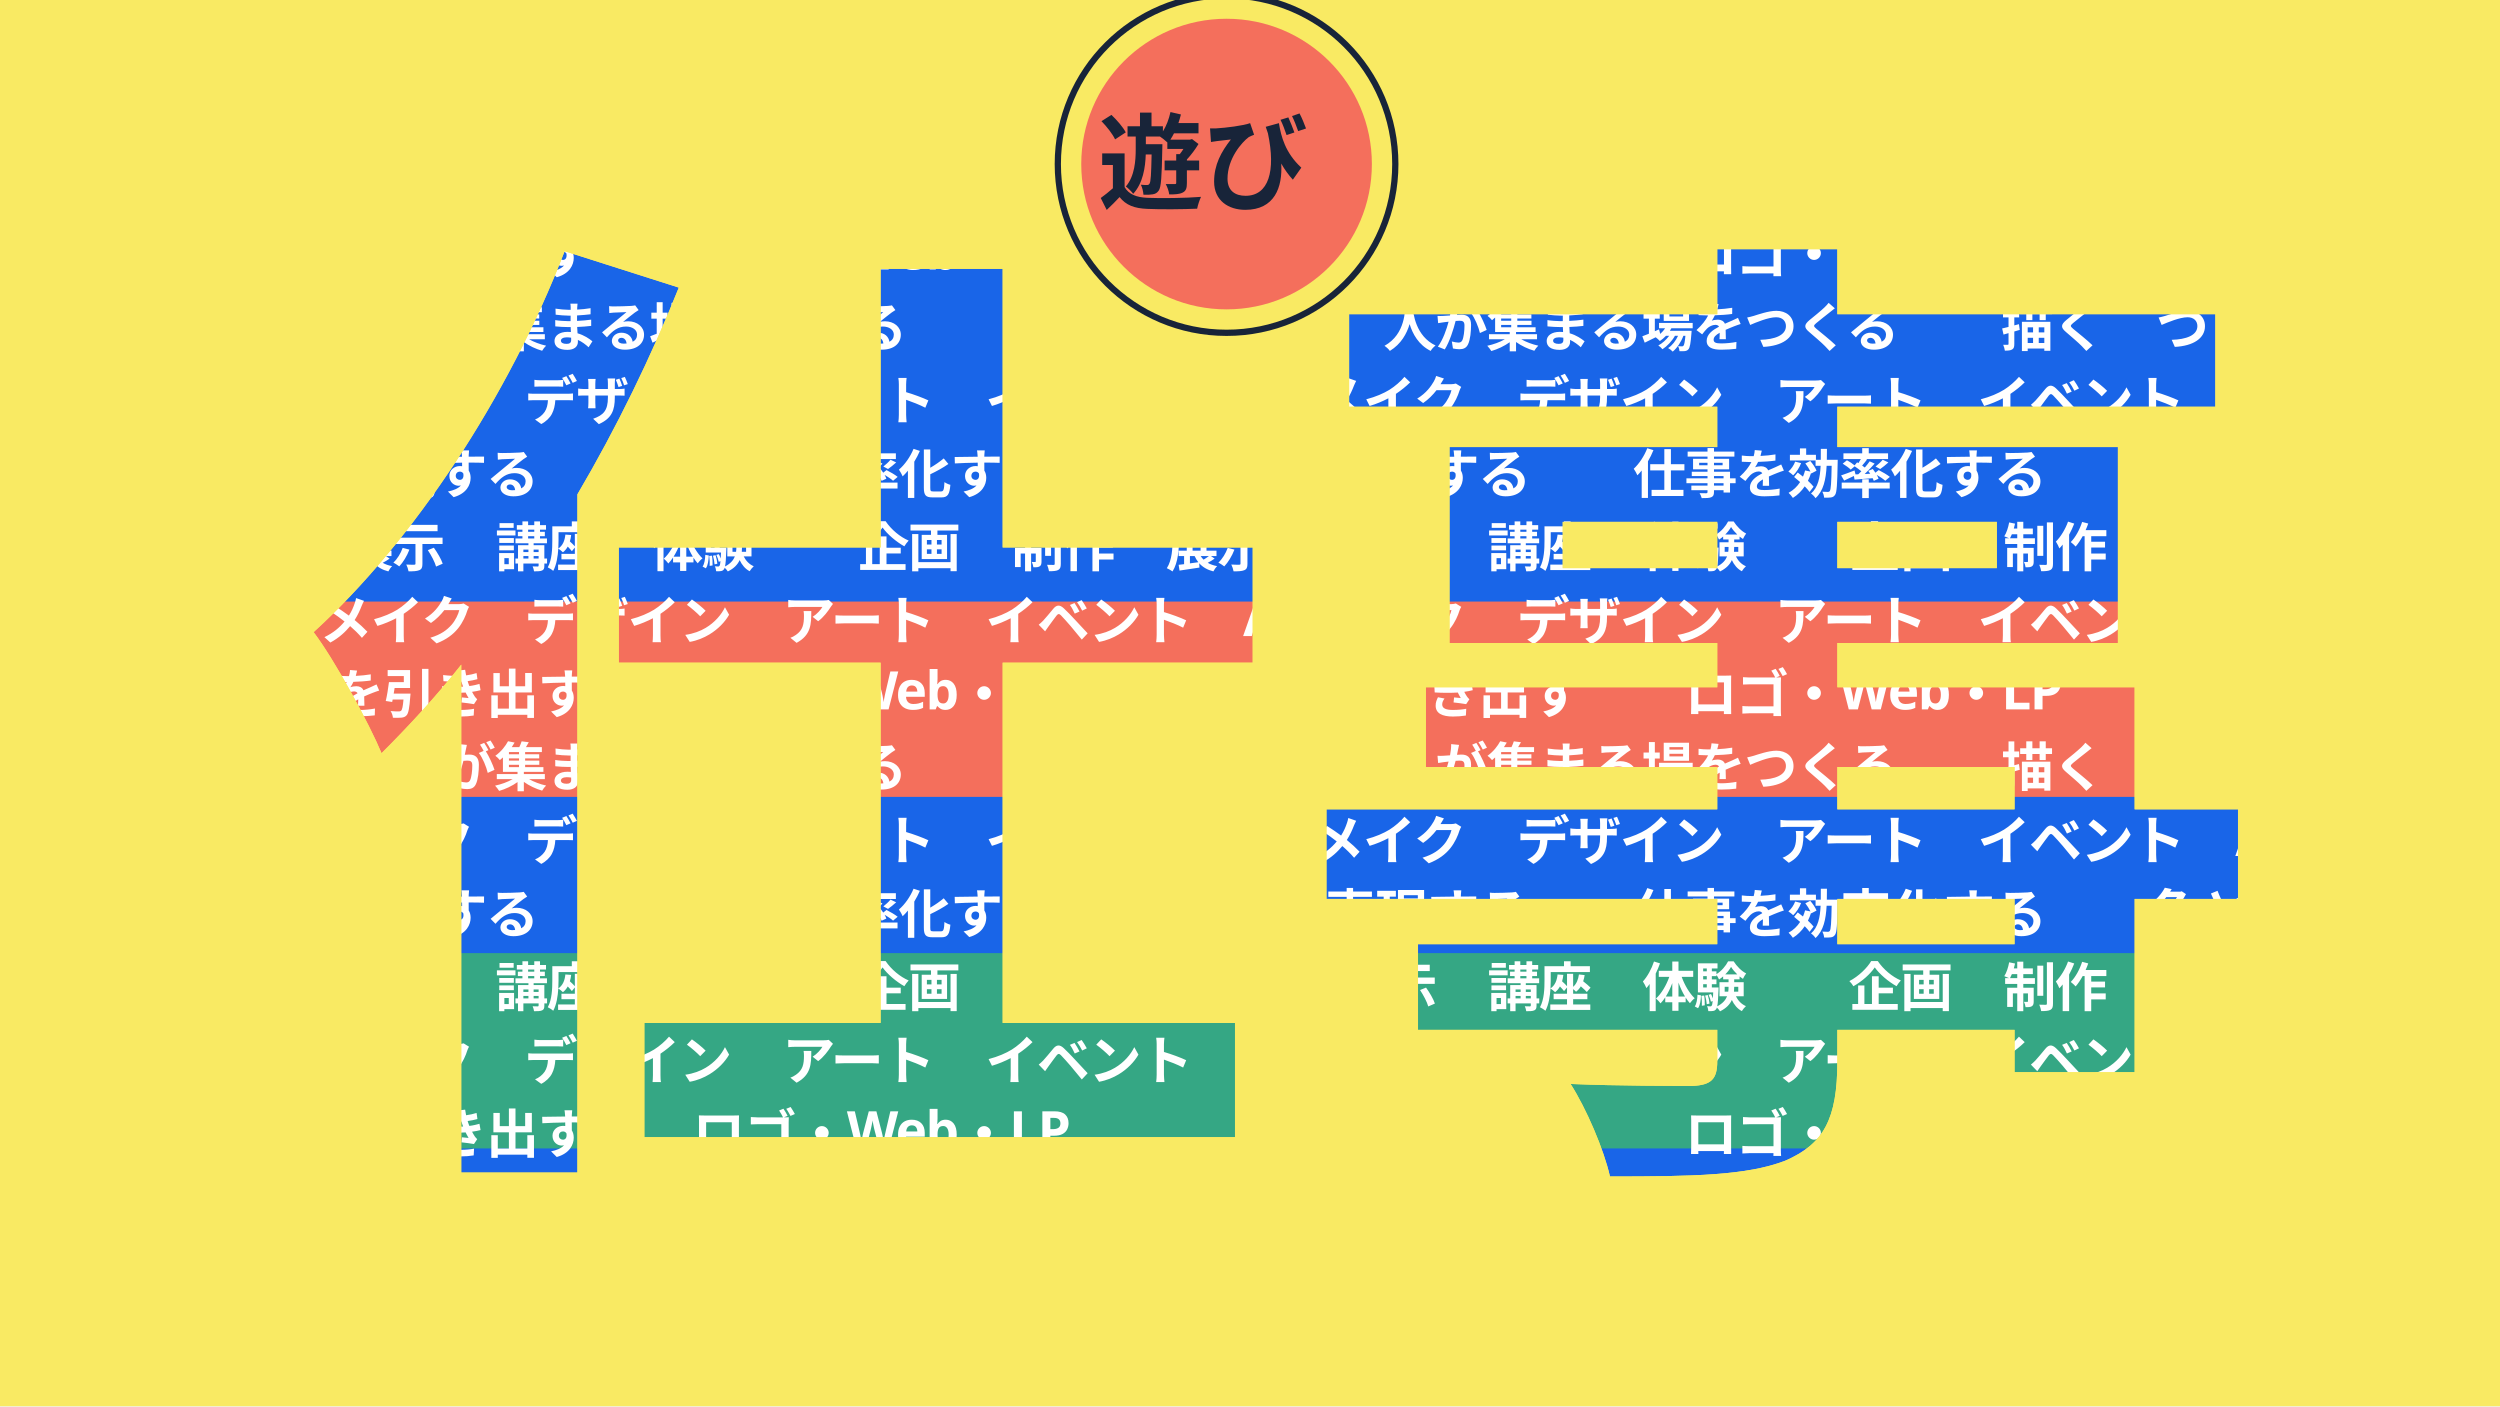
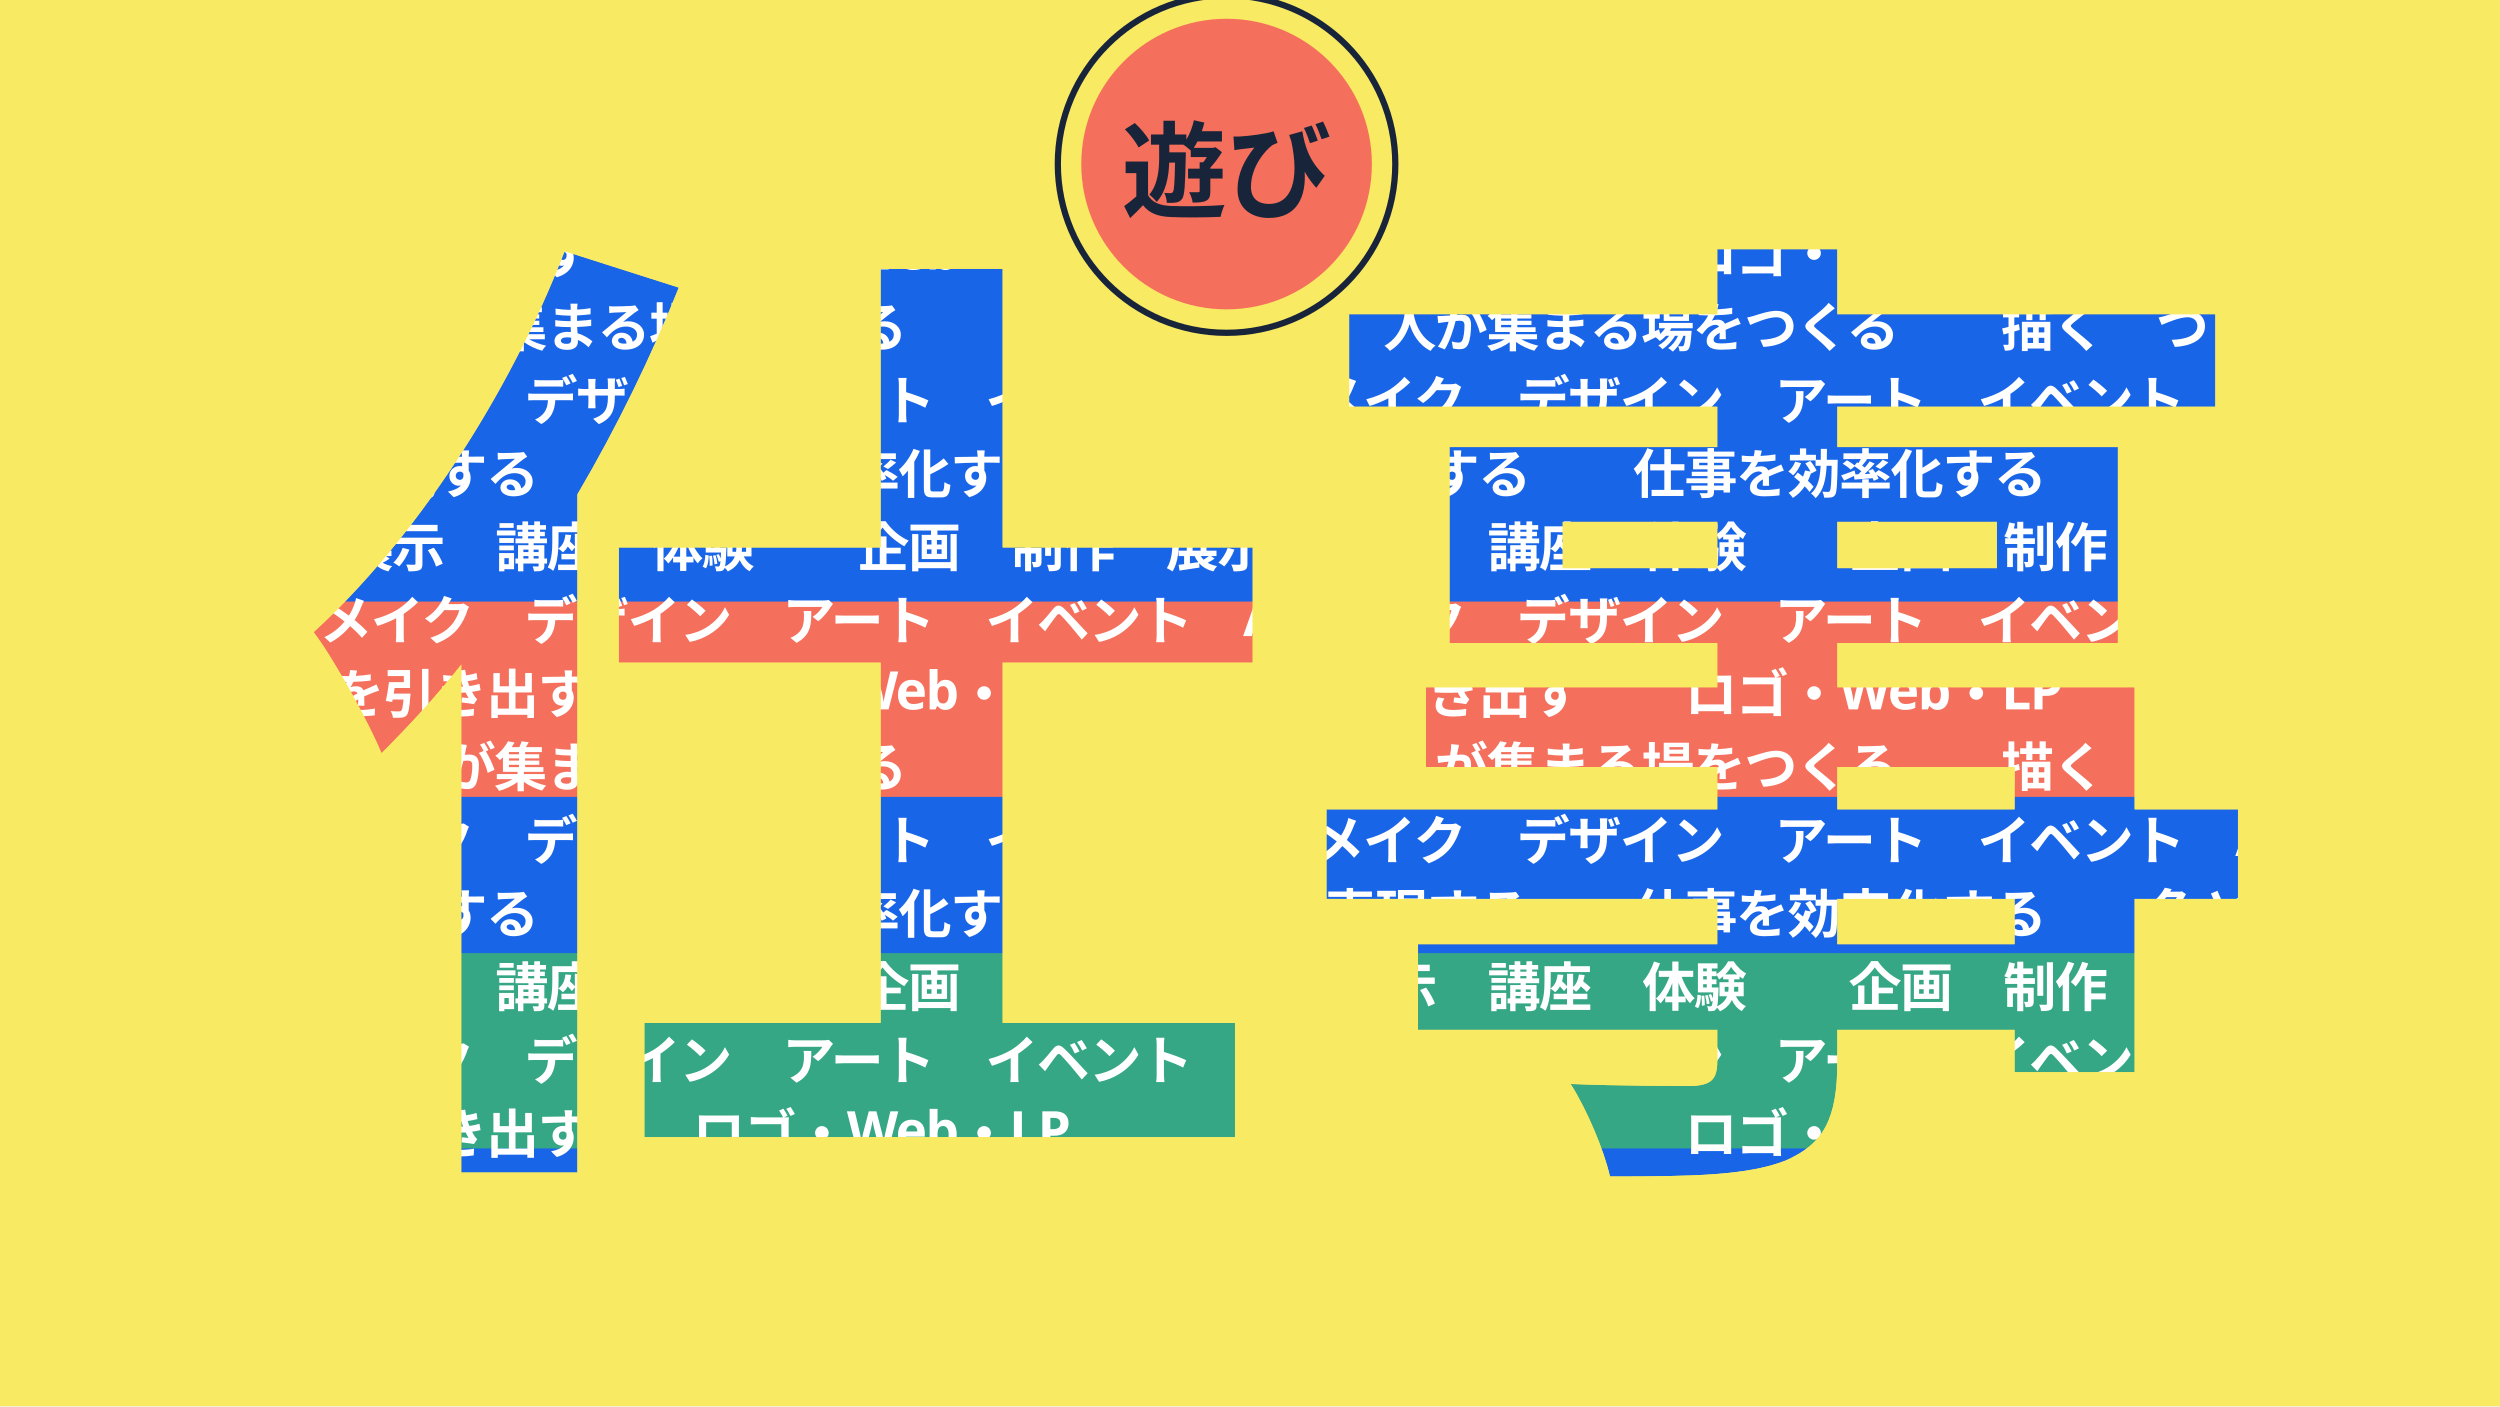
<svg xmlns="http://www.w3.org/2000/svg" class="poster" width="1600" height="900" viewBox="0 0 1600 900" role="img" aria-label="仕事内容を詰めたポップな仕事ポスター">
  <defs>
    <mask id="reveal-a" maskUnits="userSpaceOnUse">
      <rect class="reveal reveal-a" x="0" y="0" width="1600" height="900" fill="white" />
    </mask>
    <mask id="reveal-b" maskUnits="userSpaceOnUse">
      <rect class="reveal reveal-b" x="0" y="0" width="1600" height="900" fill="white" />
    </mask>
  </defs>
  <rect width="1600" height="900" fill="#f9ea63" />
  <circle class="seal-fill" cx="785" cy="105" r="93" fill="#f46f5c" />
  <circle class="seal-ring" cx="785" cy="105" r="108" fill="none" stroke="#182439" stroke-width="4" />
-   <text class="seal-word" x="703" y="129" font-family="Hiragino Kaku Gothic Std, Hiragino Sans, Yu Gothic, sans-serif" font-weight="900" font-size="67" fill="#182439">遊び</text>
+   <text class="seal-word" x="785" y="105" text-anchor="middle" dominant-baseline="central" font-family="Hiragino Kaku Gothic Std, Hiragino Sans, Yu Gothic, sans-serif" font-weight="900" font-size="67" fill="#182439">遊び</text>
  <clipPath id="work2a">
    <text x="190" y="695" font-family="Hiragino Kaku Gothic Std, Hiragino Sans, Yu Gothic, sans-serif" font-weight="900" font-size="630">仕</text>
  </clipPath>
  <g class="letter letter-a" clip-path="url(#work2a)" mask="url(#reveal-a)">
    <rect x="0" y="0" width="1600" height="900" fill="#1965e8" />
    <path d="M0 385H1600V510H0Z" fill="#f46f5c" />
    <path d="M0 610H1600V735H0Z" fill="#35a784" />
    <text x="140" y="128" font-family="Hiragino Kaku Gothic Std, Hiragino Sans, Yu Gothic, sans-serif" font-weight="700" font-size="34" fill="#ffffff" letter-spacing="-1">ヘアメイク　デザイン　アート　イベント　AI　　ヘアメイク　デザイン　アート　イベント　AI　　ヘアメイク　デザイン　アート　イベント　AI　　ヘアメイク　デザイン　アート　イベント　AI　　</text>
    <text x="80" y="174.92" font-family="Hiragino Kaku Gothic Std, Hiragino Sans, Yu Gothic, sans-serif" font-weight="700" font-size="34" fill="#ffffff" letter-spacing="-1">人の魅力を引き出す　　ロゴ・Web・LP　　　人の魅力を引き出す　　ロゴ・Web・LP　　　人の魅力を引き出す　　ロゴ・Web・LP　　　人の魅力を引き出す　　ロゴ・Web・LP　　　</text>
    <text x="20" y="221.84" font-family="Hiragino Kaku Gothic Std, Hiragino Sans, Yu Gothic, sans-serif" font-weight="700" font-size="34" fill="#ffffff" letter-spacing="-1">描く　つくる　人が集まる場をつくる　　描く　つくる　人が集まる場をつくる　　描く　つくる　人が集まる場をつくる　　描く　つくる　人が集まる場をつくる　　</text>
    <text x="140" y="268.76" font-family="Hiragino Kaku Gothic Std, Hiragino Sans, Yu Gothic, sans-serif" font-weight="700" font-size="34" fill="#ffffff" letter-spacing="-1">ヘアメイク　デザイン　アート　イベント　AI　　ヘアメイク　デザイン　アート　イベント　AI　　ヘアメイク　デザイン　アート　イベント　AI　　ヘアメイク　デザイン　アート　イベント　AI　　</text>
    <text x="80" y="315.68" font-family="Hiragino Kaku Gothic Std, Hiragino Sans, Yu Gothic, sans-serif" font-weight="700" font-size="34" fill="#ffffff" letter-spacing="-1">色と形で表現する　　仕事を効率化する　　色と形で表現する　　仕事を効率化する　　色と形で表現する　　仕事を効率化する　　色と形で表現する　　仕事を効率化する　　</text>
    <text x="20" y="362.6" font-family="Hiragino Kaku Gothic Std, Hiragino Sans, Yu Gothic, sans-serif" font-weight="700" font-size="34" fill="#ffffff" letter-spacing="-1">企画　制作　展示　講座　体験　　企画　制作　展示　講座　体験　　企画　制作　展示　講座　体験　　企画　制作　展示　講座　体験　　</text>
    <text x="140" y="409.52" font-family="Hiragino Kaku Gothic Std, Hiragino Sans, Yu Gothic, sans-serif" font-weight="700" font-size="34" fill="#ffffff" letter-spacing="-1">ヘアメイク　デザイン　アート　イベント　AI　　ヘアメイク　デザイン　アート　イベント　AI　　ヘアメイク　デザイン　アート　イベント　AI　　ヘアメイク　デザイン　アート　イベント　AI　　</text>
    <text x="80" y="456.44" font-family="Hiragino Kaku Gothic Std, Hiragino Sans, Yu Gothic, sans-serif" font-weight="700" font-size="34" fill="#ffffff" letter-spacing="-1">人の魅力を引き出す　　ロゴ・Web・LP　　　人の魅力を引き出す　　ロゴ・Web・LP　　　人の魅力を引き出す　　ロゴ・Web・LP　　　人の魅力を引き出す　　ロゴ・Web・LP　　　</text>
    <text x="20" y="503.36" font-family="Hiragino Kaku Gothic Std, Hiragino Sans, Yu Gothic, sans-serif" font-weight="700" font-size="34" fill="#ffffff" letter-spacing="-1">描く　つくる　人が集まる場をつくる　　描く　つくる　人が集まる場をつくる　　描く　つくる　人が集まる場をつくる　　描く　つくる　人が集まる場をつくる　　</text>
    <text x="140" y="550.28" font-family="Hiragino Kaku Gothic Std, Hiragino Sans, Yu Gothic, sans-serif" font-weight="700" font-size="34" fill="#ffffff" letter-spacing="-1">ヘアメイク　デザイン　アート　イベント　AI　　ヘアメイク　デザイン　アート　イベント　AI　　ヘアメイク　デザイン　アート　イベント　AI　　ヘアメイク　デザイン　アート　イベント　AI　　</text>
    <text x="80" y="597.2" font-family="Hiragino Kaku Gothic Std, Hiragino Sans, Yu Gothic, sans-serif" font-weight="700" font-size="34" fill="#ffffff" letter-spacing="-1">色と形で表現する　　仕事を効率化する　　色と形で表現する　　仕事を効率化する　　色と形で表現する　　仕事を効率化する　　色と形で表現する　　仕事を効率化する　　</text>
    <text x="20" y="644.12" font-family="Hiragino Kaku Gothic Std, Hiragino Sans, Yu Gothic, sans-serif" font-weight="700" font-size="34" fill="#ffffff" letter-spacing="-1">企画　制作　展示　講座　体験　　企画　制作　展示　講座　体験　　企画　制作　展示　講座　体験　　企画　制作　展示　講座　体験　　</text>
    <text x="140" y="691.04" font-family="Hiragino Kaku Gothic Std, Hiragino Sans, Yu Gothic, sans-serif" font-weight="700" font-size="34" fill="#ffffff" letter-spacing="-1">ヘアメイク　デザイン　アート　イベント　AI　　ヘアメイク　デザイン　アート　イベント　AI　　ヘアメイク　デザイン　アート　イベント　AI　　ヘアメイク　デザイン　アート　イベント　AI　　</text>
    <text x="80" y="737.96" font-family="Hiragino Kaku Gothic Std, Hiragino Sans, Yu Gothic, sans-serif" font-weight="700" font-size="34" fill="#ffffff" letter-spacing="-1">人の魅力を引き出す　　ロゴ・Web・LP　　　人の魅力を引き出す　　ロゴ・Web・LP　　　人の魅力を引き出す　　ロゴ・Web・LP　　　人の魅力を引き出す　　ロゴ・Web・LP　　　</text>
    <text x="20" y="784.88" font-family="Hiragino Kaku Gothic Std, Hiragino Sans, Yu Gothic, sans-serif" font-weight="700" font-size="34" fill="#ffffff" letter-spacing="-1">描く　つくる　人が集まる場をつくる　　描く　つくる　人が集まる場をつくる　　描く　つくる　人が集まる場をつくる　　描く　つくる　人が集まる場をつくる　　</text>
    <text x="140" y="831.8" font-family="Hiragino Kaku Gothic Std, Hiragino Sans, Yu Gothic, sans-serif" font-weight="700" font-size="34" fill="#ffffff" letter-spacing="-1">ヘアメイク　デザイン　アート　イベント　AI　　ヘアメイク　デザイン　アート　イベント　AI　　ヘアメイク　デザイン　アート　イベント　AI　　ヘアメイク　デザイン　アート　イベント　AI　　</text>
  </g>
  <clipPath id="work2b">
    <text x="825" y="695" font-family="Hiragino Kaku Gothic Std, Hiragino Sans, Yu Gothic, sans-serif" font-weight="900" font-size="630">事</text>
  </clipPath>
  <g class="letter letter-b" clip-path="url(#work2b)" mask="url(#reveal-b)">
    <rect x="0" y="0" width="1600" height="900" fill="#1965e8" />
    <path d="M0 385H1600V510H0Z" fill="#f46f5c" />
    <path d="M0 610H1600V735H0Z" fill="#35a784" />
    <text x="775" y="128" font-family="Hiragino Kaku Gothic Std, Hiragino Sans, Yu Gothic, sans-serif" font-weight="700" font-size="34" fill="#ffffff" letter-spacing="-1">ヘアメイク　デザイン　アート　イベント　AI　　ヘアメイク　デザイン　アート　イベント　AI　　ヘアメイク　デザイン　アート　イベント　AI　　ヘアメイク　デザイン　アート　イベント　AI　　</text>
    <text x="715" y="174.92" font-family="Hiragino Kaku Gothic Std, Hiragino Sans, Yu Gothic, sans-serif" font-weight="700" font-size="34" fill="#ffffff" letter-spacing="-1">人の魅力を引き出す　　ロゴ・Web・LP　　　人の魅力を引き出す　　ロゴ・Web・LP　　　人の魅力を引き出す　　ロゴ・Web・LP　　　人の魅力を引き出す　　ロゴ・Web・LP　　　</text>
    <text x="655" y="221.84" font-family="Hiragino Kaku Gothic Std, Hiragino Sans, Yu Gothic, sans-serif" font-weight="700" font-size="34" fill="#ffffff" letter-spacing="-1">描く　つくる　人が集まる場をつくる　　描く　つくる　人が集まる場をつくる　　描く　つくる　人が集まる場をつくる　　描く　つくる　人が集まる場をつくる　　</text>
    <text x="775" y="268.76" font-family="Hiragino Kaku Gothic Std, Hiragino Sans, Yu Gothic, sans-serif" font-weight="700" font-size="34" fill="#ffffff" letter-spacing="-1">ヘアメイク　デザイン　アート　イベント　AI　　ヘアメイク　デザイン　アート　イベント　AI　　ヘアメイク　デザイン　アート　イベント　AI　　ヘアメイク　デザイン　アート　イベント　AI　　</text>
    <text x="715" y="315.68" font-family="Hiragino Kaku Gothic Std, Hiragino Sans, Yu Gothic, sans-serif" font-weight="700" font-size="34" fill="#ffffff" letter-spacing="-1">色と形で表現する　　仕事を効率化する　　色と形で表現する　　仕事を効率化する　　色と形で表現する　　仕事を効率化する　　色と形で表現する　　仕事を効率化する　　</text>
    <text x="655" y="362.6" font-family="Hiragino Kaku Gothic Std, Hiragino Sans, Yu Gothic, sans-serif" font-weight="700" font-size="34" fill="#ffffff" letter-spacing="-1">企画　制作　展示　講座　体験　　企画　制作　展示　講座　体験　　企画　制作　展示　講座　体験　　企画　制作　展示　講座　体験　　</text>
    <text x="775" y="409.52" font-family="Hiragino Kaku Gothic Std, Hiragino Sans, Yu Gothic, sans-serif" font-weight="700" font-size="34" fill="#ffffff" letter-spacing="-1">ヘアメイク　デザイン　アート　イベント　AI　　ヘアメイク　デザイン　アート　イベント　AI　　ヘアメイク　デザイン　アート　イベント　AI　　ヘアメイク　デザイン　アート　イベント　AI　　</text>
    <text x="715" y="456.44" font-family="Hiragino Kaku Gothic Std, Hiragino Sans, Yu Gothic, sans-serif" font-weight="700" font-size="34" fill="#ffffff" letter-spacing="-1">人の魅力を引き出す　　ロゴ・Web・LP　　　人の魅力を引き出す　　ロゴ・Web・LP　　　人の魅力を引き出す　　ロゴ・Web・LP　　　人の魅力を引き出す　　ロゴ・Web・LP　　　</text>
    <text x="655" y="503.36" font-family="Hiragino Kaku Gothic Std, Hiragino Sans, Yu Gothic, sans-serif" font-weight="700" font-size="34" fill="#ffffff" letter-spacing="-1">描く　つくる　人が集まる場をつくる　　描く　つくる　人が集まる場をつくる　　描く　つくる　人が集まる場をつくる　　描く　つくる　人が集まる場をつくる　　</text>
    <text x="775" y="550.28" font-family="Hiragino Kaku Gothic Std, Hiragino Sans, Yu Gothic, sans-serif" font-weight="700" font-size="34" fill="#ffffff" letter-spacing="-1">ヘアメイク　デザイン　アート　イベント　AI　　ヘアメイク　デザイン　アート　イベント　AI　　ヘアメイク　デザイン　アート　イベント　AI　　ヘアメイク　デザイン　アート　イベント　AI　　</text>
    <text x="715" y="597.2" font-family="Hiragino Kaku Gothic Std, Hiragino Sans, Yu Gothic, sans-serif" font-weight="700" font-size="34" fill="#ffffff" letter-spacing="-1">色と形で表現する　　仕事を効率化する　　色と形で表現する　　仕事を効率化する　　色と形で表現する　　仕事を効率化する　　色と形で表現する　　仕事を効率化する　　</text>
    <text x="655" y="644.12" font-family="Hiragino Kaku Gothic Std, Hiragino Sans, Yu Gothic, sans-serif" font-weight="700" font-size="34" fill="#ffffff" letter-spacing="-1">企画　制作　展示　講座　体験　　企画　制作　展示　講座　体験　　企画　制作　展示　講座　体験　　企画　制作　展示　講座　体験　　</text>
    <text x="775" y="691.04" font-family="Hiragino Kaku Gothic Std, Hiragino Sans, Yu Gothic, sans-serif" font-weight="700" font-size="34" fill="#ffffff" letter-spacing="-1">ヘアメイク　デザイン　アート　イベント　AI　　ヘアメイク　デザイン　アート　イベント　AI　　ヘアメイク　デザイン　アート　イベント　AI　　ヘアメイク　デザイン　アート　イベント　AI　　</text>
    <text x="715" y="737.96" font-family="Hiragino Kaku Gothic Std, Hiragino Sans, Yu Gothic, sans-serif" font-weight="700" font-size="34" fill="#ffffff" letter-spacing="-1">人の魅力を引き出す　　ロゴ・Web・LP　　　人の魅力を引き出す　　ロゴ・Web・LP　　　人の魅力を引き出す　　ロゴ・Web・LP　　　人の魅力を引き出す　　ロゴ・Web・LP　　　</text>
    <text x="655" y="784.88" font-family="Hiragino Kaku Gothic Std, Hiragino Sans, Yu Gothic, sans-serif" font-weight="700" font-size="34" fill="#ffffff" letter-spacing="-1">描く　つくる　人が集まる場をつくる　　描く　つくる　人が集まる場をつくる　　描く　つくる　人が集まる場をつくる　　描く　つくる　人が集まる場をつくる　　</text>
    <text x="775" y="831.8" font-family="Hiragino Kaku Gothic Std, Hiragino Sans, Yu Gothic, sans-serif" font-weight="700" font-size="34" fill="#ffffff" letter-spacing="-1">ヘアメイク　デザイン　アート　イベント　AI　　ヘアメイク　デザイン　アート　イベント　AI　　ヘアメイク　デザイン　アート　イベント　AI　　ヘアメイク　デザイン　アート　イベント　AI　　</text>
  </g>
</svg>
